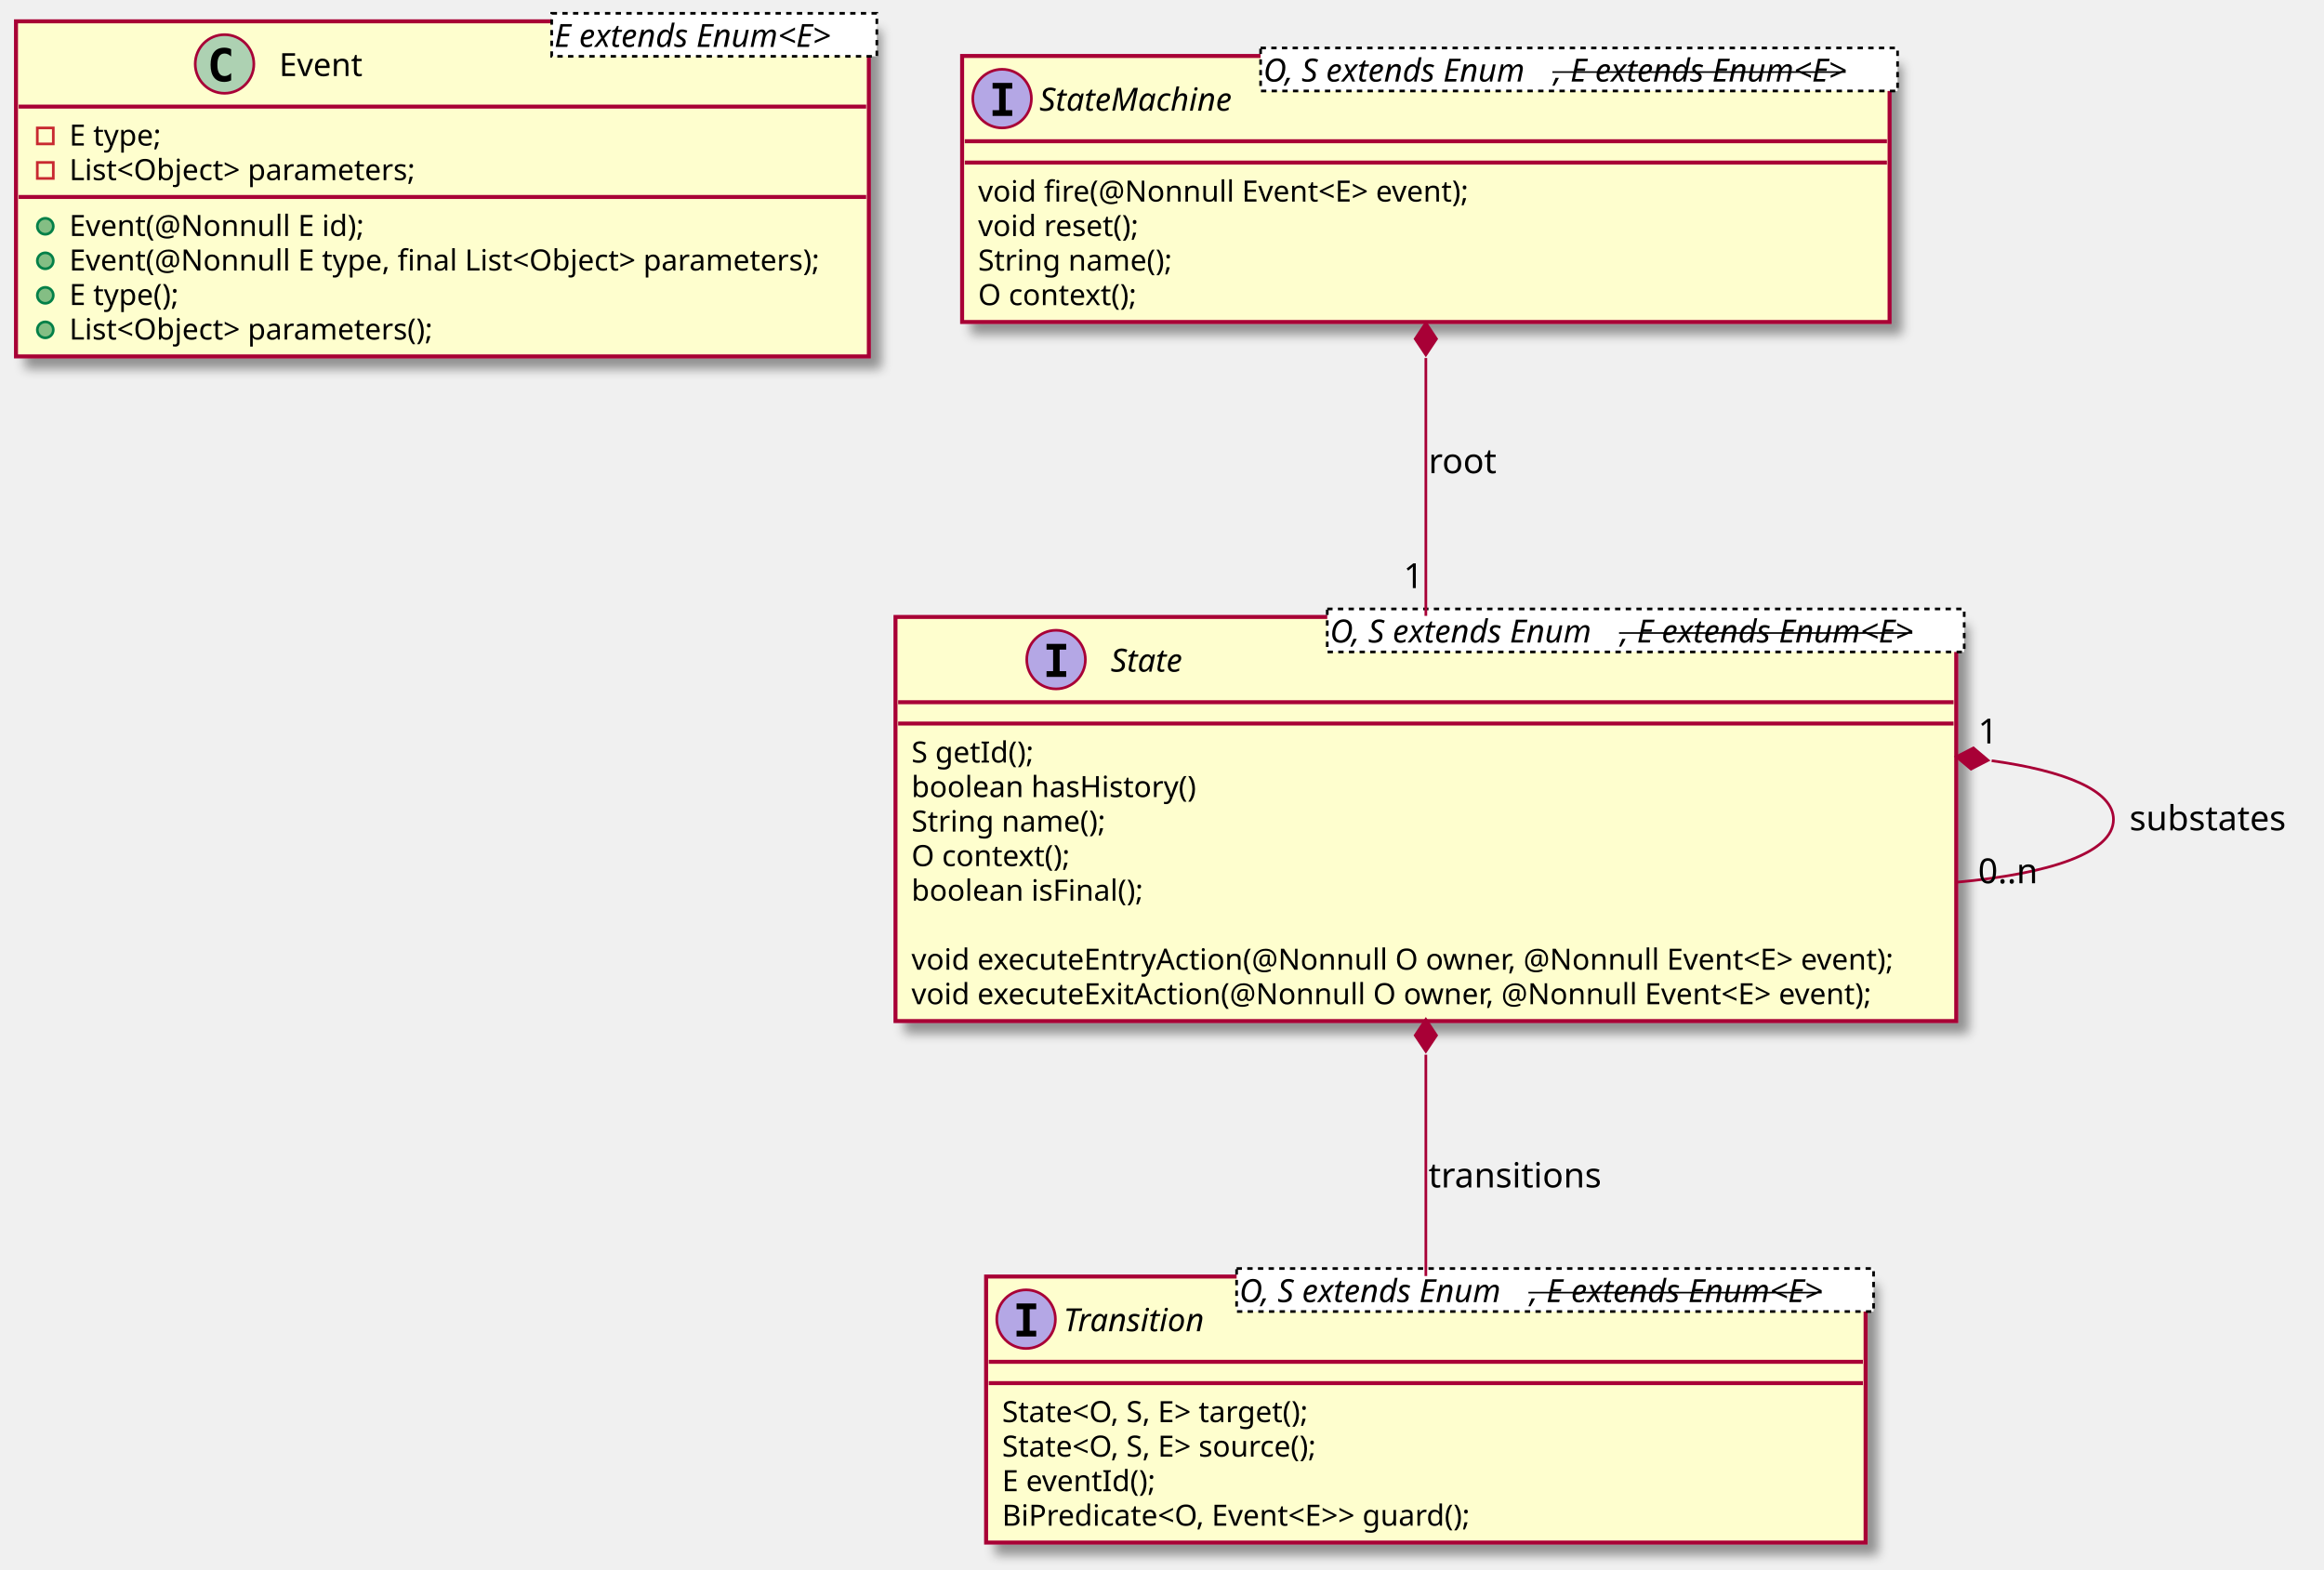
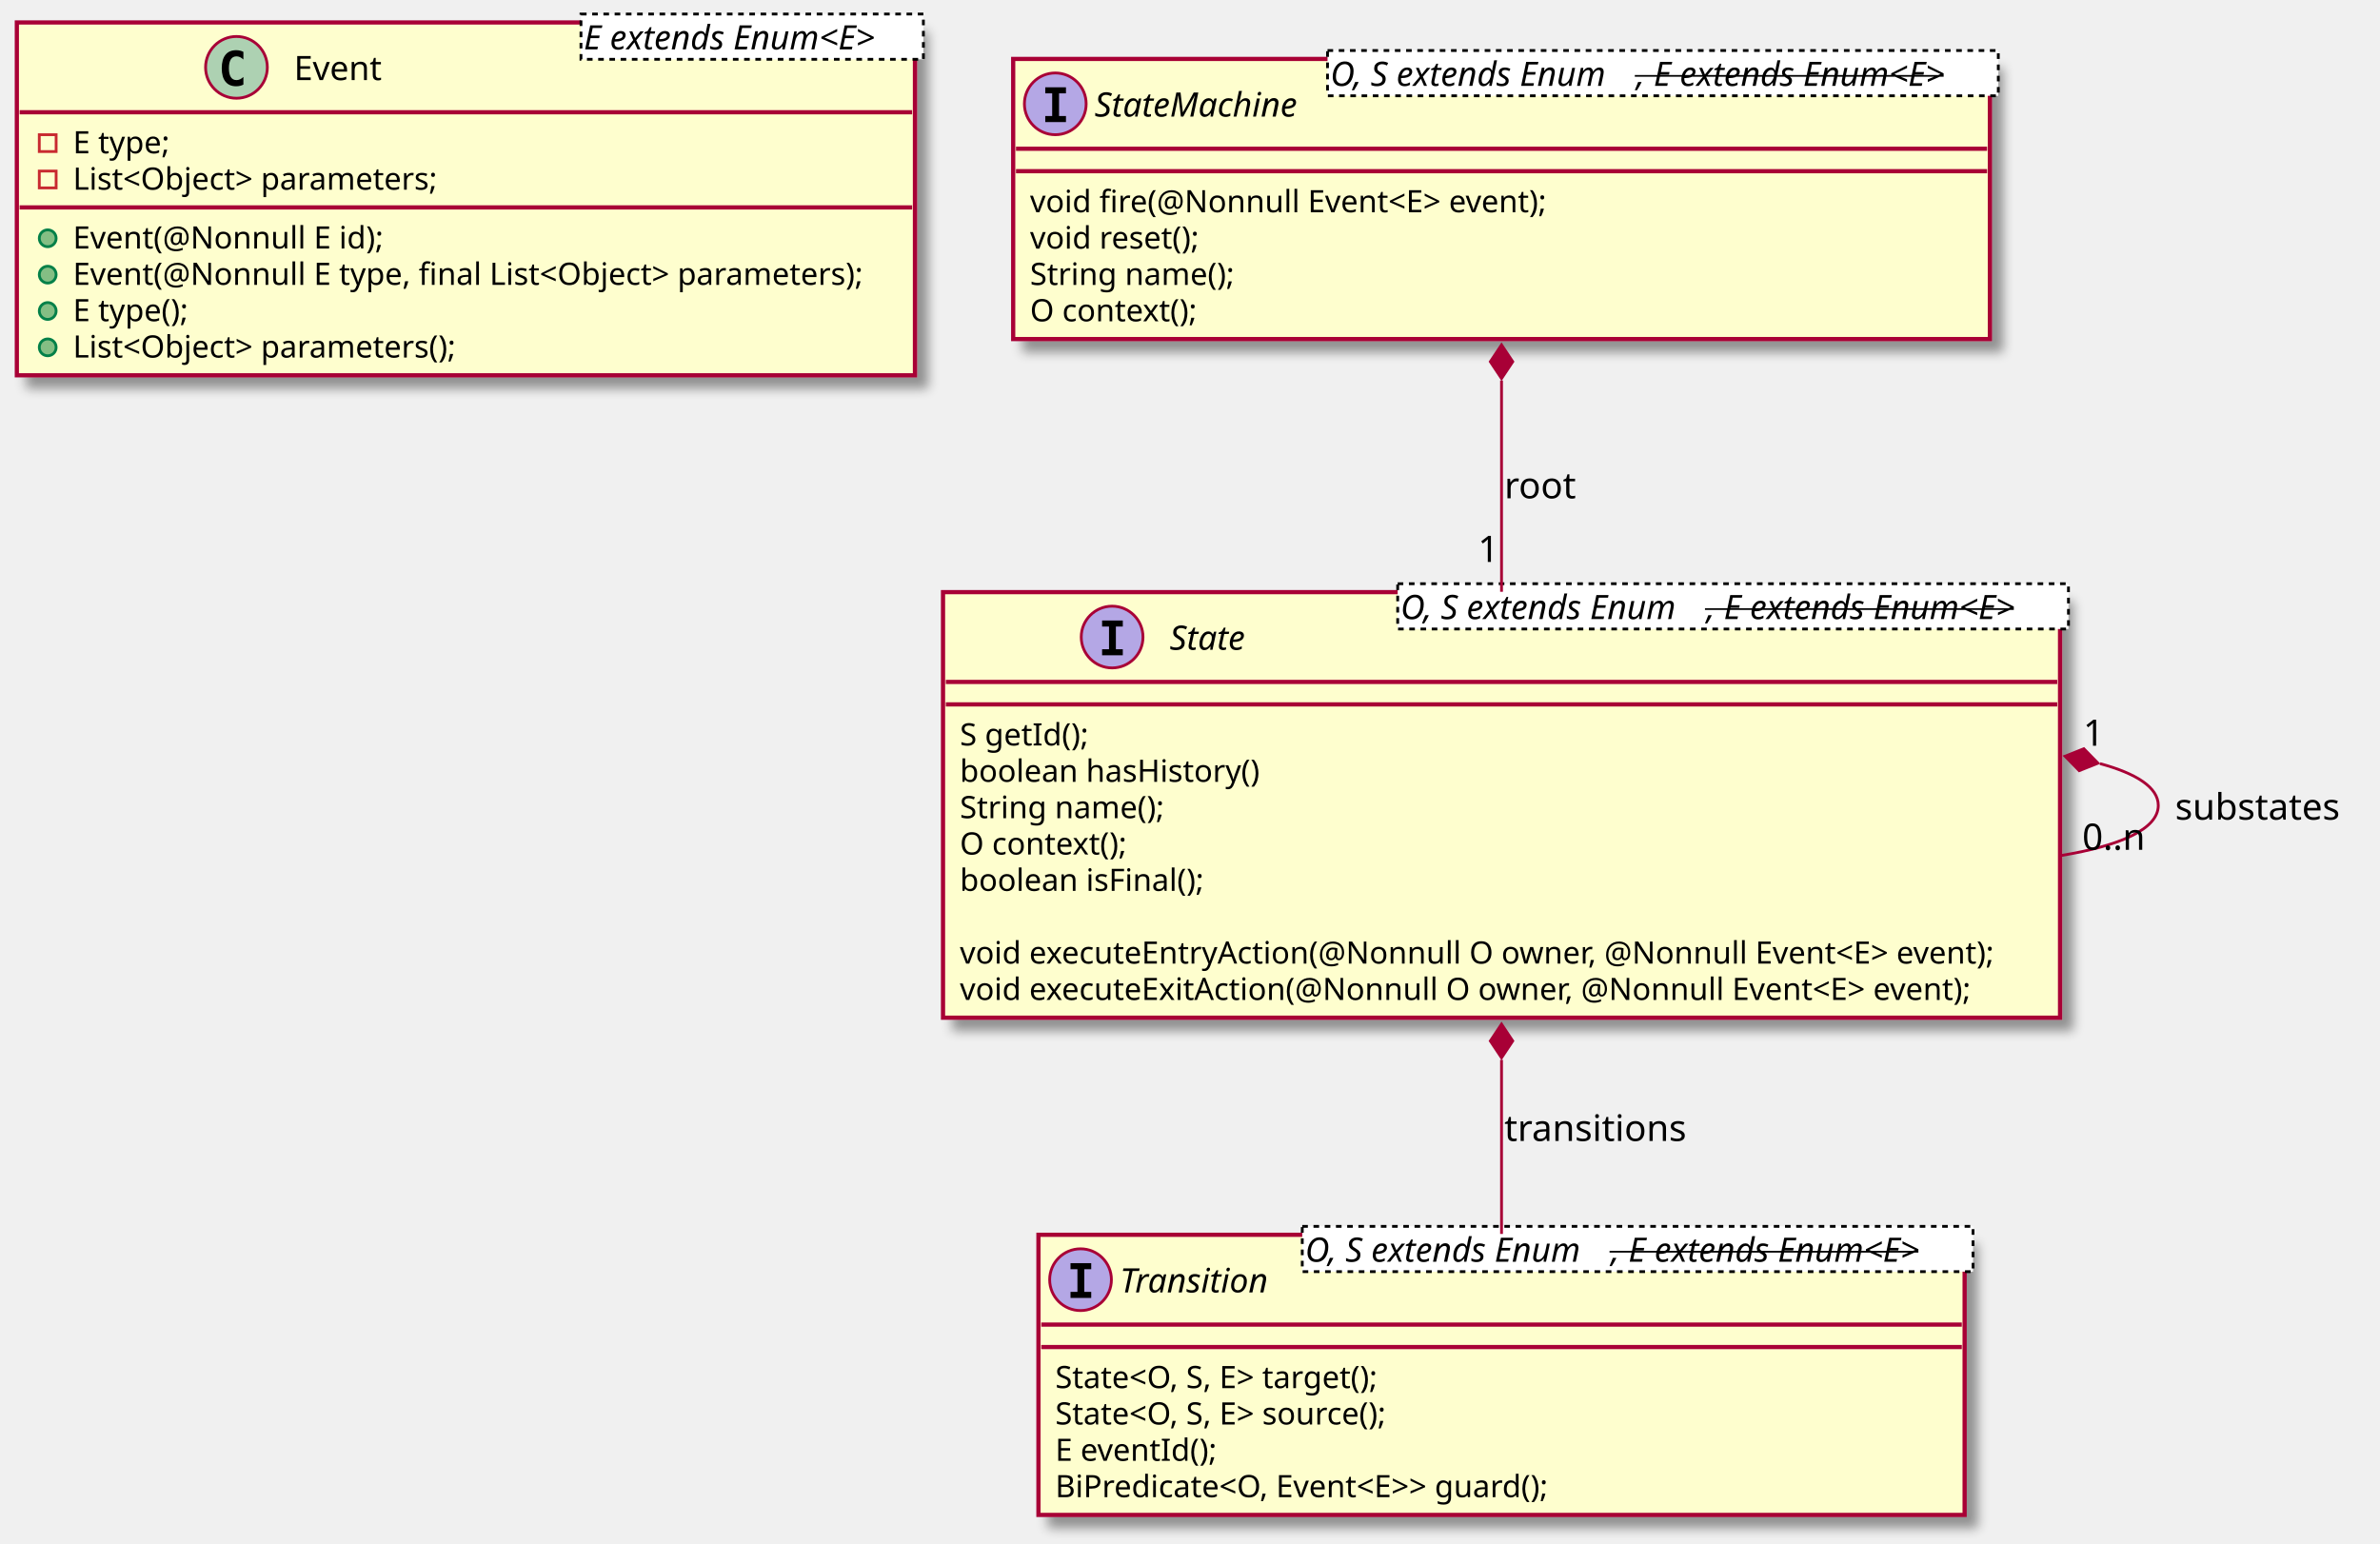
- <svg xmlns="http://www.w3.org/2000/svg" contentScriptType="application/ecmascript" contentStyleType="text/css" height="589px" preserveAspectRatio="none" style="width:872px;height:589px;" version="1.1" viewBox="0 0 872 589" width="872px" zoomAndPan="magnify">
+ <svg xmlns="http://www.w3.org/2000/svg" contentScriptType="application/ecmascript" contentStyleType="text/css" height="550px" preserveAspectRatio="none" style="width:848px;height:550px;" version="1.1" viewBox="0 0 848 550" width="848px" zoomAndPan="magnify">
  <defs>
    <filter height="300%" id="f1hbqhsixh9w54" width="300%" x="-1" y="-1">
      <feGaussianBlur result="blurOut" stdDeviation="2.0" />
      <feColorMatrix in="blurOut" result="blurOut2" type="matrix" values="0 0 0 0 0 0 0 0 0 0 0 0 0 0 0 0 0 0 .4 0" />
      <feOffset dx="4.0" dy="4.0" in="blurOut2" result="blurOut3" />
      <feBlend in="SourceGraphic" in2="blurOut3" mode="normal" />
    </filter>
  </defs>
  <g>
    <rect fill="#FEFECE" filter="url(#f1hbqhsixh9w54)" height="125.731" id="Event" style="stroke: #A80036; stroke-width: 1.5;" width="320" x="6" y="8" />
    <ellipse cx="84.25" cy="24" fill="#ADD1B2" rx="11" ry="11" style="stroke: #A80036; stroke-width: 1.0;" />
    <path d="M86.723,30.143 Q86.142,30.442 85.503,30.591 Q84.864,30.741 84.158,30.741 Q81.651,30.741 80.332,29.089 Q79.012,27.437 79.012,24.316 Q79.012,21.186 80.332,19.535 Q81.651,17.883 84.158,17.883 Q84.864,17.883 85.511,18.032 Q86.159,18.182 86.723,18.48 L86.723,21.203 Q86.092,20.622 85.499,20.352 Q84.905,20.082 84.274,20.082 Q82.93,20.082 82.245,21.149 Q81.56,22.216 81.56,24.316 Q81.56,26.408 82.245,27.474 Q82.93,28.541 84.274,28.541 Q84.905,28.541 85.499,28.271 Q86.092,28.002 86.723,27.42 Z " />
    <text fill="#000000" font-family="sans-serif" font-size="12" lengthAdjust="spacingAndGlyphs" textLength="31" x="104.75" y="28.535">Event</text>
    <rect fill="#FFFFFF" height="16.133" style="stroke: #000000; stroke-width: 1.0; stroke-dasharray: 2.0,2.0;" width="122" x="207" y="5" />
    <text fill="#000000" font-family="sans-serif" font-size="12" font-style="italic" lengthAdjust="spacingAndGlyphs" textLength="120" x="208" y="17.602">E extends Enum&lt;E&gt;</text>
    <line style="stroke: #A80036; stroke-width: 1.5;" x1="7" x2="325" y1="40" y2="40" />
    <rect fill="none" height="6" style="stroke: #C82930; stroke-width: 1.0;" width="6" x="14" y="48" />
    <text fill="#000000" font-family="sans-serif" font-size="11" lengthAdjust="spacingAndGlyphs" textLength="35" x="26" y="54.635">E type;</text>
    <rect fill="none" height="6" style="stroke: #C82930; stroke-width: 1.0;" width="6" x="14" y="60.955" />
    <text fill="#000000" font-family="sans-serif" font-size="11" lengthAdjust="spacingAndGlyphs" textLength="139" x="26" y="67.59">List&lt;Object&gt; parameters;</text>
    <line style="stroke: #A80036; stroke-width: 1.5;" x1="7" x2="325" y1="73.91" y2="73.91" />
    <ellipse cx="17" cy="84.91" fill="#84BE84" rx="3" ry="3" style="stroke: #038048; stroke-width: 1.0;" />
    <text fill="#000000" font-family="sans-serif" font-size="11" lengthAdjust="spacingAndGlyphs" textLength="113" x="26" y="88.545">Event(@Nonnull E id);</text>
    <ellipse cx="17" cy="97.865" fill="#84BE84" rx="3" ry="3" style="stroke: #038048; stroke-width: 1.0;" />
    <text fill="#000000" font-family="sans-serif" font-size="11" lengthAdjust="spacingAndGlyphs" textLength="294" x="26" y="101.5">Event(@Nonnull E type, final List&lt;Object&gt; parameters);</text>
    <ellipse cx="17" cy="110.82" fill="#84BE84" rx="3" ry="3" style="stroke: #038048; stroke-width: 1.0;" />
    <text fill="#000000" font-family="sans-serif" font-size="11" lengthAdjust="spacingAndGlyphs" textLength="43" x="26" y="114.455">E type();</text>
    <ellipse cx="17" cy="123.775" fill="#84BE84" rx="3" ry="3" style="stroke: #038048; stroke-width: 1.0;" />
    <text fill="#000000" font-family="sans-serif" font-size="11" lengthAdjust="spacingAndGlyphs" textLength="147" x="26" y="127.41">List&lt;Object&gt; parameters();</text>
-     <rect fill="#FEFECE" filter="url(#f1hbqhsixh9w54)" height="151.641" id="State" style="stroke: #A80036; stroke-width: 1.5;" width="398" x="336" y="231.5" />
-     <ellipse cx="396.25" cy="247.5" fill="#B4A7E5" rx="11" ry="11" style="stroke: #A80036; stroke-width: 1.0;" />
-     <path d="M392.678,243.765 L392.678,241.607 L400.057,241.607 L400.057,243.765 L397.592,243.765 L397.592,251.842 L400.057,251.842 L400.057,254 L392.678,254 L392.678,251.842 L395.143,251.842 L395.143,243.765 Z " />
-     <text fill="#000000" font-family="sans-serif" font-size="12" font-style="italic" lengthAdjust="spacingAndGlyphs" textLength="28" x="416.75" y="252.035">State</text>
-     <rect fill="#FFFFFF" height="16.133" style="stroke: #000000; stroke-width: 1.0; stroke-dasharray: 2.0,2.0;" width="239" x="498" y="228.5" />
-     <text fill="#000000" font-family="sans-serif" font-size="12" font-style="italic" lengthAdjust="spacingAndGlyphs" textLength="109" x="499" y="241.102">O, S extends Enum</text>
-     <text fill="#000000" font-family="sans-serif" font-size="12" font-style="italic" lengthAdjust="spacingAndGlyphs" text-decoration="line-through" textLength="128" x="608" y="241.102">, E extends Enum&lt;E&gt;</text>
-     <line style="stroke: #A80036; stroke-width: 1.5;" x1="337" x2="733" y1="263.5" y2="263.5" />
-     <line style="stroke: #A80036; stroke-width: 1.5;" x1="337" x2="733" y1="271.5" y2="271.5" />
-     <text fill="#000000" font-family="sans-serif" font-size="11" lengthAdjust="spacingAndGlyphs" textLength="47" x="342" y="286.135">S getId();</text>
-     <text fill="#000000" font-family="sans-serif" font-size="11" lengthAdjust="spacingAndGlyphs" textLength="112" x="342" y="299.09">boolean hasHistory()</text>
-     <text fill="#000000" font-family="sans-serif" font-size="11" lengthAdjust="spacingAndGlyphs" textLength="75" x="342" y="312.045">String name();</text>
-     <text fill="#000000" font-family="sans-serif" font-size="11" lengthAdjust="spacingAndGlyphs" textLength="64" x="342" y="325">O context();</text>
-     <text fill="#000000" font-family="sans-serif" font-size="11" lengthAdjust="spacingAndGlyphs" textLength="91" x="342" y="337.955">boolean isFinal();</text>
-     <text fill="#000000" font-family="sans-serif" font-size="11" lengthAdjust="spacingAndGlyphs" textLength="0" x="345" y="350.91" />
-     <text fill="#000000" font-family="sans-serif" font-size="11" lengthAdjust="spacingAndGlyphs" textLength="386" x="342" y="363.865">void executeEntryAction(@Nonnull O owner, @Nonnull Event&lt;E&gt; event);</text>
-     <text fill="#000000" font-family="sans-serif" font-size="11" lengthAdjust="spacingAndGlyphs" textLength="378" x="342" y="376.82">void executeExitAction(@Nonnull O owner, @Nonnull Event&lt;E&gt; event);</text>
-     <rect fill="#FEFECE" filter="url(#f1hbqhsixh9w54)" height="99.82" id="Transition" style="stroke: #A80036; stroke-width: 1.5;" width="330" x="370" y="479" />
-     <ellipse cx="385" cy="495" fill="#B4A7E5" rx="11" ry="11" style="stroke: #A80036; stroke-width: 1.0;" />
-     <path d="M381.428,491.265 L381.428,489.107 L388.807,489.107 L388.807,491.265 L386.342,491.265 L386.342,499.342 L388.807,499.342 L388.807,501.5 L381.428,501.5 L381.428,499.342 L383.893,499.342 L383.893,491.265 Z " />
-     <text fill="#000000" font-family="sans-serif" font-size="12" font-style="italic" lengthAdjust="spacingAndGlyphs" textLength="57" x="399" y="499.535">Transition</text>
-     <rect fill="#FFFFFF" height="16.133" style="stroke: #000000; stroke-width: 1.0; stroke-dasharray: 2.0,2.0;" width="239" x="464" y="476" />
-     <text fill="#000000" font-family="sans-serif" font-size="12" font-style="italic" lengthAdjust="spacingAndGlyphs" textLength="109" x="465" y="488.602">O, S extends Enum</text>
-     <text fill="#000000" font-family="sans-serif" font-size="12" font-style="italic" lengthAdjust="spacingAndGlyphs" text-decoration="line-through" textLength="128" x="574" y="488.602">, E extends Enum&lt;E&gt;</text>
-     <line style="stroke: #A80036; stroke-width: 1.5;" x1="371" x2="699" y1="511" y2="511" />
-     <line style="stroke: #A80036; stroke-width: 1.5;" x1="371" x2="699" y1="519" y2="519" />
-     <text fill="#000000" font-family="sans-serif" font-size="11" lengthAdjust="spacingAndGlyphs" textLength="123" x="376" y="533.635">State&lt;O, S, E&gt; target();</text>
-     <text fill="#000000" font-family="sans-serif" font-size="11" lengthAdjust="spacingAndGlyphs" textLength="128" x="376" y="546.59">State&lt;O, S, E&gt; source();</text>
-     <text fill="#000000" font-family="sans-serif" font-size="11" lengthAdjust="spacingAndGlyphs" textLength="59" x="376" y="559.545">E eventId();</text>
-     <text fill="#000000" font-family="sans-serif" font-size="11" lengthAdjust="spacingAndGlyphs" textLength="190" x="376" y="572.5">BiPredicate&lt;O, Event&lt;E&gt;&gt; guard();</text>
+     <rect fill="#FEFECE" filter="url(#f1hbqhsixh9w54)" height="151.641" id="State" style="stroke: #A80036; stroke-width: 1.5;" width="398" x="336" y="211" />
+     <ellipse cx="396.25" cy="227" fill="#B4A7E5" rx="11" ry="11" style="stroke: #A80036; stroke-width: 1.0;" />
+     <path d="M392.678,223.265 L392.678,221.107 L400.057,221.107 L400.057,223.265 L397.592,223.265 L397.592,231.342 L400.057,231.342 L400.057,233.5 L392.678,233.5 L392.678,231.342 L395.143,231.342 L395.143,223.265 Z " />
+     <text fill="#000000" font-family="sans-serif" font-size="12" font-style="italic" lengthAdjust="spacingAndGlyphs" textLength="28" x="416.75" y="231.535">State</text>
+     <rect fill="#FFFFFF" height="16.133" style="stroke: #000000; stroke-width: 1.0; stroke-dasharray: 2.0,2.0;" width="239" x="498" y="208" />
+     <text fill="#000000" font-family="sans-serif" font-size="12" font-style="italic" lengthAdjust="spacingAndGlyphs" textLength="109" x="499" y="220.602">O, S extends Enum</text>
+     <text fill="#000000" font-family="sans-serif" font-size="12" font-style="italic" lengthAdjust="spacingAndGlyphs" text-decoration="line-through" textLength="128" x="608" y="220.602">, E extends Enum&lt;E&gt;</text>
+     <line style="stroke: #A80036; stroke-width: 1.5;" x1="337" x2="733" y1="243" y2="243" />
+     <line style="stroke: #A80036; stroke-width: 1.5;" x1="337" x2="733" y1="251" y2="251" />
+     <text fill="#000000" font-family="sans-serif" font-size="11" lengthAdjust="spacingAndGlyphs" textLength="47" x="342" y="265.635">S getId();</text>
+     <text fill="#000000" font-family="sans-serif" font-size="11" lengthAdjust="spacingAndGlyphs" textLength="112" x="342" y="278.59">boolean hasHistory()</text>
+     <text fill="#000000" font-family="sans-serif" font-size="11" lengthAdjust="spacingAndGlyphs" textLength="75" x="342" y="291.545">String name();</text>
+     <text fill="#000000" font-family="sans-serif" font-size="11" lengthAdjust="spacingAndGlyphs" textLength="64" x="342" y="304.5">O context();</text>
+     <text fill="#000000" font-family="sans-serif" font-size="11" lengthAdjust="spacingAndGlyphs" textLength="91" x="342" y="317.455">boolean isFinal();</text>
+     <text fill="#000000" font-family="sans-serif" font-size="11" lengthAdjust="spacingAndGlyphs" textLength="0" x="345" y="330.41" />
+     <text fill="#000000" font-family="sans-serif" font-size="11" lengthAdjust="spacingAndGlyphs" textLength="386" x="342" y="343.365">void executeEntryAction(@Nonnull O owner, @Nonnull Event&lt;E&gt; event);</text>
+     <text fill="#000000" font-family="sans-serif" font-size="11" lengthAdjust="spacingAndGlyphs" textLength="378" x="342" y="356.32">void executeExitAction(@Nonnull O owner, @Nonnull Event&lt;E&gt; event);</text>
+     <rect fill="#FEFECE" filter="url(#f1hbqhsixh9w54)" height="99.82" id="Transition" style="stroke: #A80036; stroke-width: 1.5;" width="330" x="370" y="440" />
+     <ellipse cx="385" cy="456" fill="#B4A7E5" rx="11" ry="11" style="stroke: #A80036; stroke-width: 1.0;" />
+     <path d="M381.428,452.265 L381.428,450.107 L388.807,450.107 L388.807,452.265 L386.342,452.265 L386.342,460.342 L388.807,460.342 L388.807,462.5 L381.428,462.5 L381.428,460.342 L383.893,460.342 L383.893,452.265 Z " />
+     <text fill="#000000" font-family="sans-serif" font-size="12" font-style="italic" lengthAdjust="spacingAndGlyphs" textLength="57" x="399" y="460.535">Transition</text>
+     <rect fill="#FFFFFF" height="16.133" style="stroke: #000000; stroke-width: 1.0; stroke-dasharray: 2.0,2.0;" width="239" x="464" y="437" />
+     <text fill="#000000" font-family="sans-serif" font-size="12" font-style="italic" lengthAdjust="spacingAndGlyphs" textLength="109" x="465" y="449.602">O, S extends Enum</text>
+     <text fill="#000000" font-family="sans-serif" font-size="12" font-style="italic" lengthAdjust="spacingAndGlyphs" text-decoration="line-through" textLength="128" x="574" y="449.602">, E extends Enum&lt;E&gt;</text>
+     <line style="stroke: #A80036; stroke-width: 1.5;" x1="371" x2="699" y1="472" y2="472" />
+     <line style="stroke: #A80036; stroke-width: 1.5;" x1="371" x2="699" y1="480" y2="480" />
+     <text fill="#000000" font-family="sans-serif" font-size="11" lengthAdjust="spacingAndGlyphs" textLength="123" x="376" y="494.635">State&lt;O, S, E&gt; target();</text>
+     <text fill="#000000" font-family="sans-serif" font-size="11" lengthAdjust="spacingAndGlyphs" textLength="128" x="376" y="507.59">State&lt;O, S, E&gt; source();</text>
+     <text fill="#000000" font-family="sans-serif" font-size="11" lengthAdjust="spacingAndGlyphs" textLength="59" x="376" y="520.545">E eventId();</text>
+     <text fill="#000000" font-family="sans-serif" font-size="11" lengthAdjust="spacingAndGlyphs" textLength="190" x="376" y="533.5">BiPredicate&lt;O, Event&lt;E&gt;&gt; guard();</text>
    <rect fill="#FEFECE" filter="url(#f1hbqhsixh9w54)" height="99.82" id="StateMachine" style="stroke: #A80036; stroke-width: 1.5;" width="348" x="361" y="21" />
    <ellipse cx="376" cy="37" fill="#B4A7E5" rx="11" ry="11" style="stroke: #A80036; stroke-width: 1.0;" />
    <path d="M372.428,33.265 L372.428,31.107 L379.807,31.107 L379.807,33.265 L377.342,33.265 L377.342,41.342 L379.807,41.342 L379.807,43.5 L372.428,43.5 L372.428,41.342 L374.893,41.342 L374.893,33.265 Z " />
    <text fill="#000000" font-family="sans-serif" font-size="12" font-style="italic" lengthAdjust="spacingAndGlyphs" textLength="75" x="390" y="41.535">StateMachine</text>
    <rect fill="#FFFFFF" height="16.133" style="stroke: #000000; stroke-width: 1.0; stroke-dasharray: 2.0,2.0;" width="239" x="473" y="18" />
    <text fill="#000000" font-family="sans-serif" font-size="12" font-style="italic" lengthAdjust="spacingAndGlyphs" textLength="109" x="474" y="30.602">O, S extends Enum</text>
    <text fill="#000000" font-family="sans-serif" font-size="12" font-style="italic" lengthAdjust="spacingAndGlyphs" text-decoration="line-through" textLength="128" x="583" y="30.602">, E extends Enum&lt;E&gt;</text>
    <line style="stroke: #A80036; stroke-width: 1.5;" x1="362" x2="708" y1="53" y2="53" />
    <line style="stroke: #A80036; stroke-width: 1.5;" x1="362" x2="708" y1="61" y2="61" />
    <text fill="#000000" font-family="sans-serif" font-size="11" lengthAdjust="spacingAndGlyphs" textLength="194" x="367" y="75.635">void fire(@Nonnull Event&lt;E&gt; event);</text>
    <text fill="#000000" font-family="sans-serif" font-size="11" lengthAdjust="spacingAndGlyphs" textLength="64" x="367" y="88.59">void reset();</text>
    <text fill="#000000" font-family="sans-serif" font-size="11" lengthAdjust="spacingAndGlyphs" textLength="75" x="367" y="101.545">String name();</text>
    <text fill="#000000" font-family="sans-serif" font-size="11" lengthAdjust="spacingAndGlyphs" textLength="64" x="367" y="114.5">O context();</text>
-     <path d="M535,134.34 C535,164.06 535,199.85 535,231.08 " fill="none" id="StateMachine&lt;-State" style="stroke: #A80036; stroke-width: 1.0;" />
-     <polygon fill="#A80036" points="535,121.16,531,127.16,535,133.16,539,127.16,535,121.16" style="stroke: #A80036; stroke-width: 1.0;" />
+     <path d="M535,135.59 C535,159.24 535,186.29 535,210.87 " fill="none" id="StateMachine&lt;-State" style="stroke: #A80036; stroke-width: 1.0;" />
+     <polygon fill="#A80036" points="535,122.88,531,128.88,535,134.88,539,128.88,535,122.88" style="stroke: #A80036; stroke-width: 1.0;" />
    <text fill="#000000" font-family="sans-serif" font-size="13" lengthAdjust="spacingAndGlyphs" textLength="26" x="536" y="177.568">root</text>
-     <text fill="#000000" font-family="sans-serif" font-size="13" lengthAdjust="spacingAndGlyphs" textLength="8" x="526.619" y="220.682">1</text>
-     <path d="M535,395.74 C535,424 535,454.33 535,478.82 " fill="none" id="State&lt;-Transition" style="stroke: #A80036; stroke-width: 1.0;" />
-     <polygon fill="#A80036" points="535,382.51,531,388.51,535,394.51,539,388.51,535,382.51" style="stroke: #A80036; stroke-width: 1.0;" />
-     <text fill="#000000" font-family="sans-serif" font-size="13" lengthAdjust="spacingAndGlyphs" textLength="68" x="536" y="445.568">transitions</text>
-     <path d="M747.3,285.45 C774.81,289.25 793,296.61 793,307.5 C793,320.06 768.81,327.91 734.04,331.05 " fill="none" id="State&lt;-State" style="stroke: #A80036; stroke-width: 1.0;" />
-     <polygon fill="#A80036" points="734.04,283.95,739.554,288.598,745.964,285.295,740.451,280.648,734.04,283.95" style="stroke: #A80036; stroke-width: 1.0;" />
-     <text fill="#000000" font-family="sans-serif" font-size="13" lengthAdjust="spacingAndGlyphs" textLength="61" x="799" y="311.568">substates</text>
-     <text fill="#000000" font-family="sans-serif" font-size="13" lengthAdjust="spacingAndGlyphs" textLength="8" x="742.192" y="278.975">1</text>
-     <text fill="#000000" font-family="sans-serif" font-size="13" lengthAdjust="spacingAndGlyphs" textLength="24" x="742.188" y="331.435">0..n</text>
+     <text fill="#000000" font-family="sans-serif" font-size="13" lengthAdjust="spacingAndGlyphs" textLength="8" x="526.606" y="200.239">1</text>
+     <path d="M535,377.66 C535,398.98 535,420.95 535,439.69 " fill="none" id="State&lt;-Transition" style="stroke: #A80036; stroke-width: 1.0;" />
+     <polygon fill="#A80036" points="535,364.93,531,370.93,535,376.93,539,370.93,535,364.93" style="stroke: #A80036; stroke-width: 1.0;" />
+     <text fill="#000000" font-family="sans-serif" font-size="13" lengthAdjust="spacingAndGlyphs" textLength="68" x="536" y="406.568">transitions</text>
+     <path d="M748.24,272.1 C761.21,275.63 769,280.6 769,287 C769,295.44 755.43,301.39 734.3,304.86 " fill="none" id="State&lt;-State" style="stroke: #A80036; stroke-width: 1.0;" />
+     <polygon fill="#A80036" points="735.78,269.46,740.818,274.619,747.518,271.953,742.48,266.794,735.78,269.46" style="stroke: #A80036; stroke-width: 1.0;" />
+     <text fill="#000000" font-family="sans-serif" font-size="13" lengthAdjust="spacingAndGlyphs" textLength="61" x="775" y="292.068">substates</text>
+     <text fill="#000000" font-family="sans-serif" font-size="13" lengthAdjust="spacingAndGlyphs" textLength="8" x="742.241" y="265.731">1</text>
+     <text fill="#000000" font-family="sans-serif" font-size="13" lengthAdjust="spacingAndGlyphs" textLength="24" x="741.894" y="302.813">0..n</text>
  </g>
</svg>
